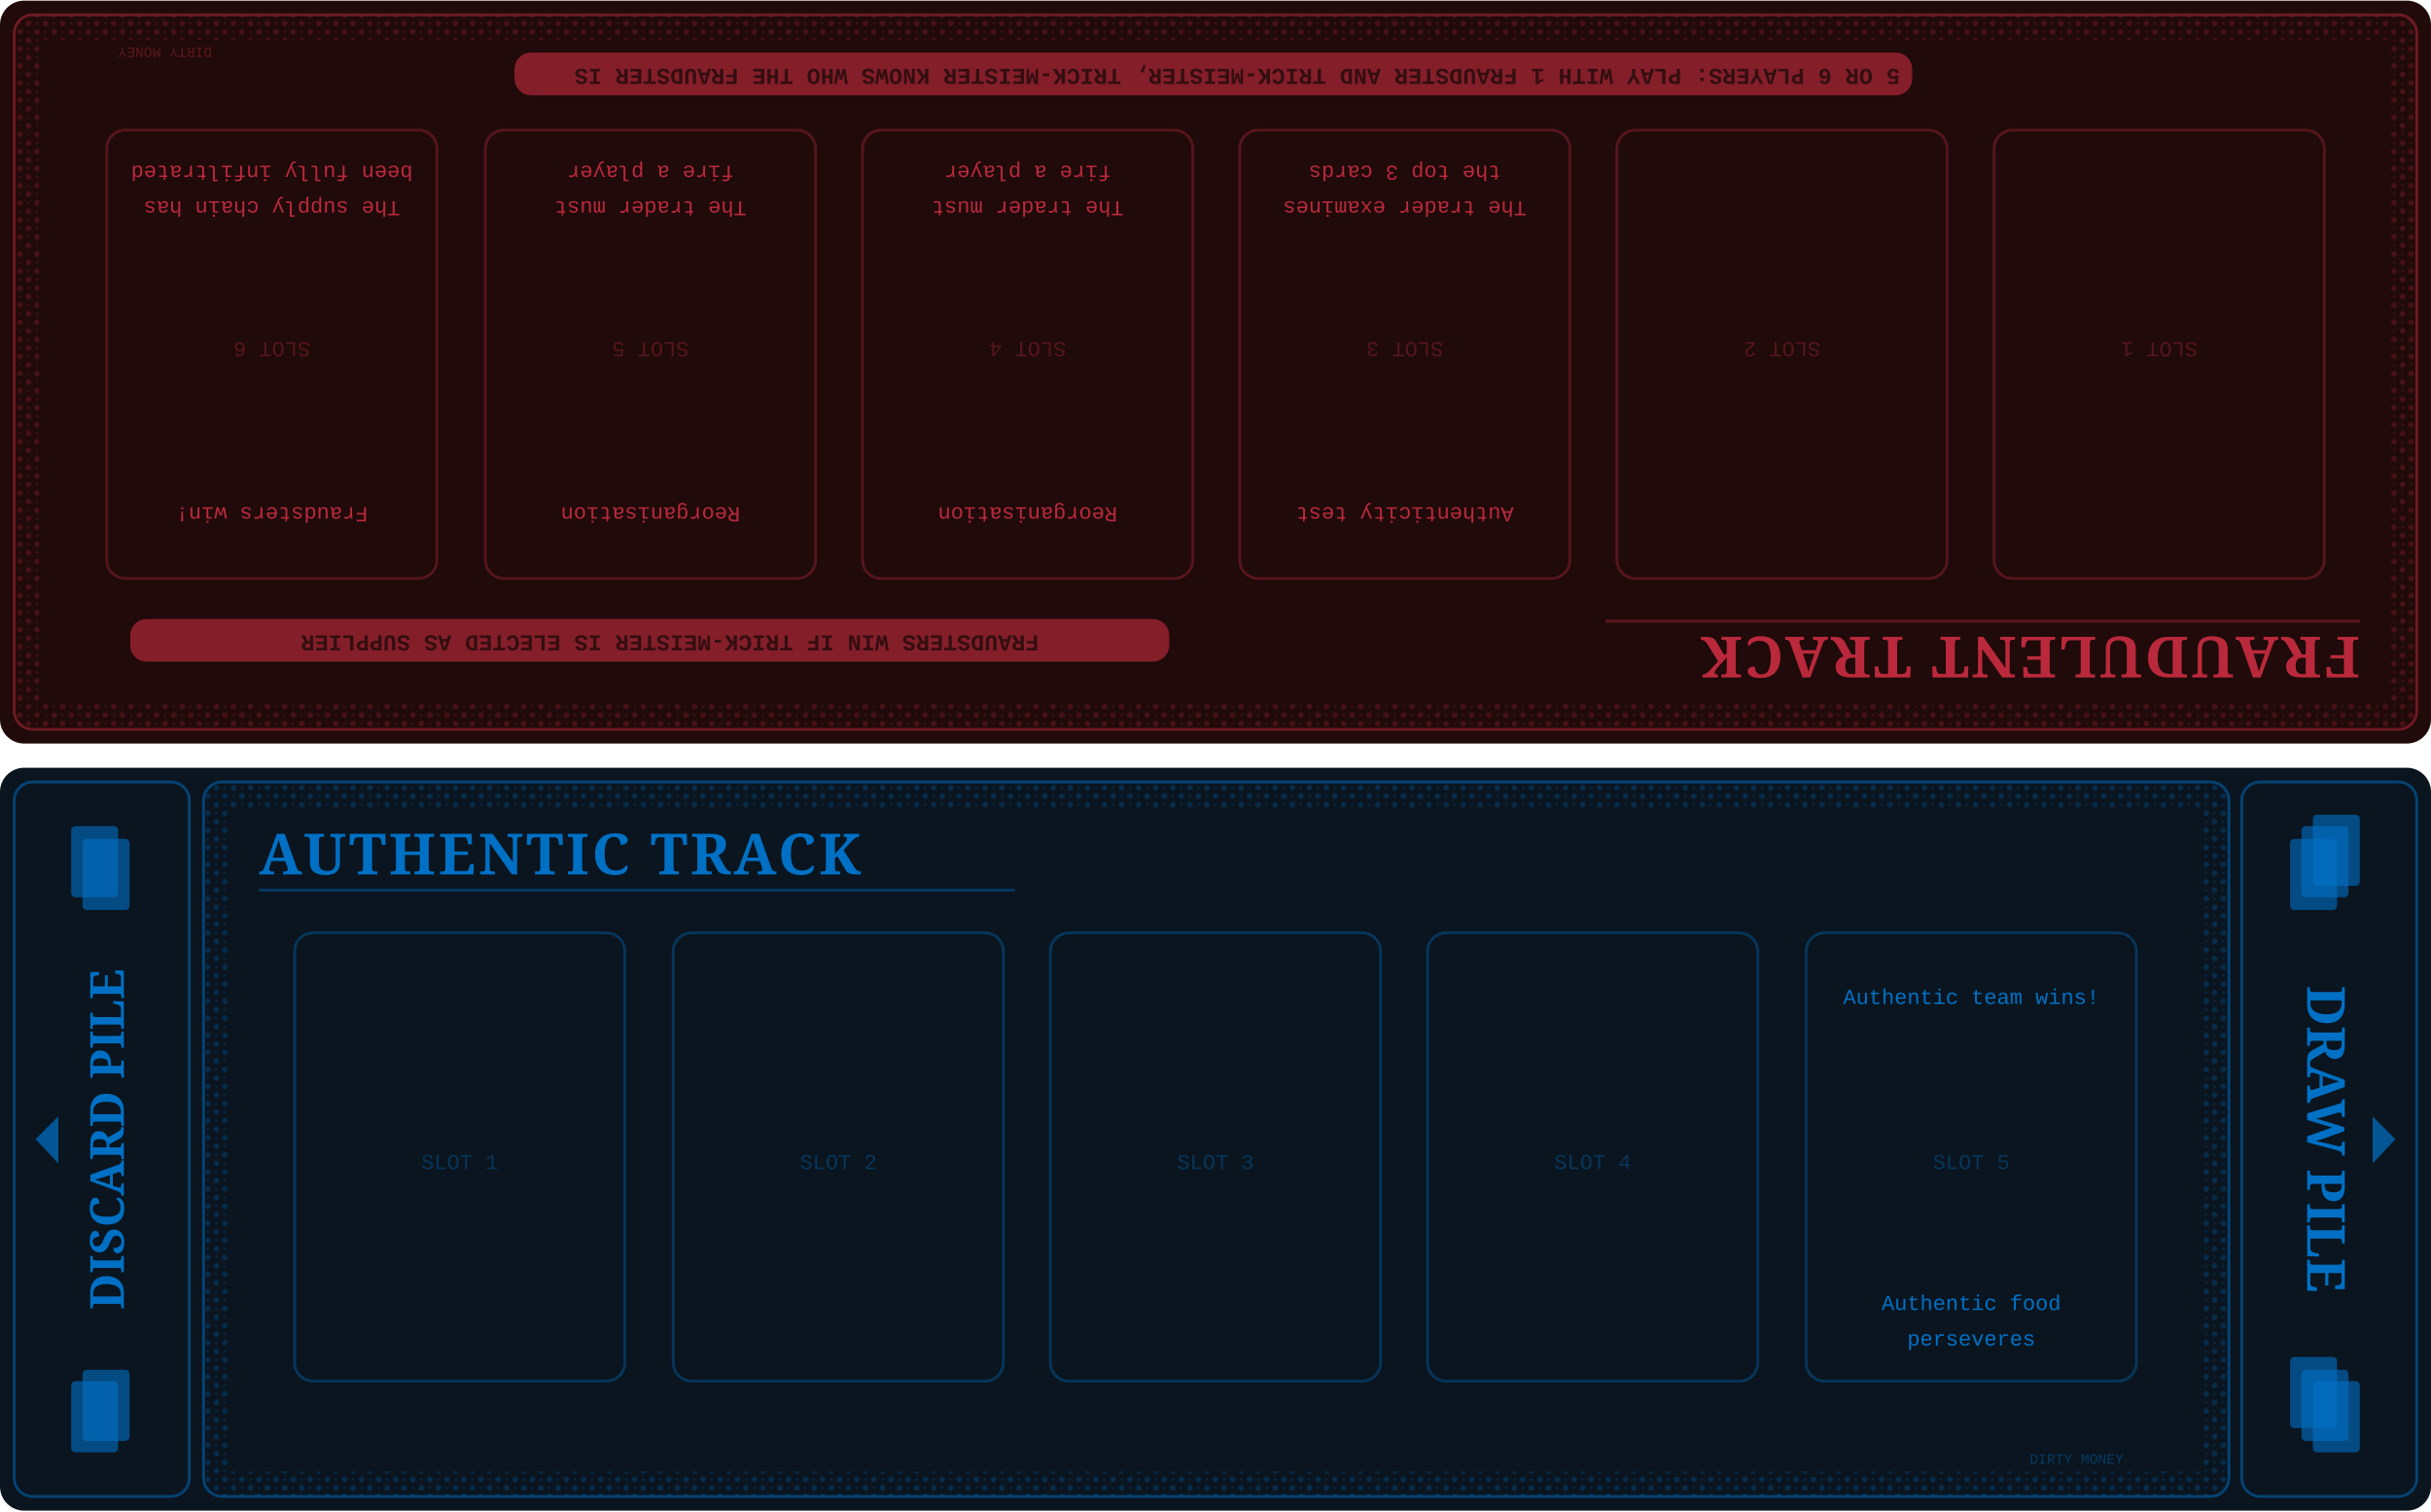
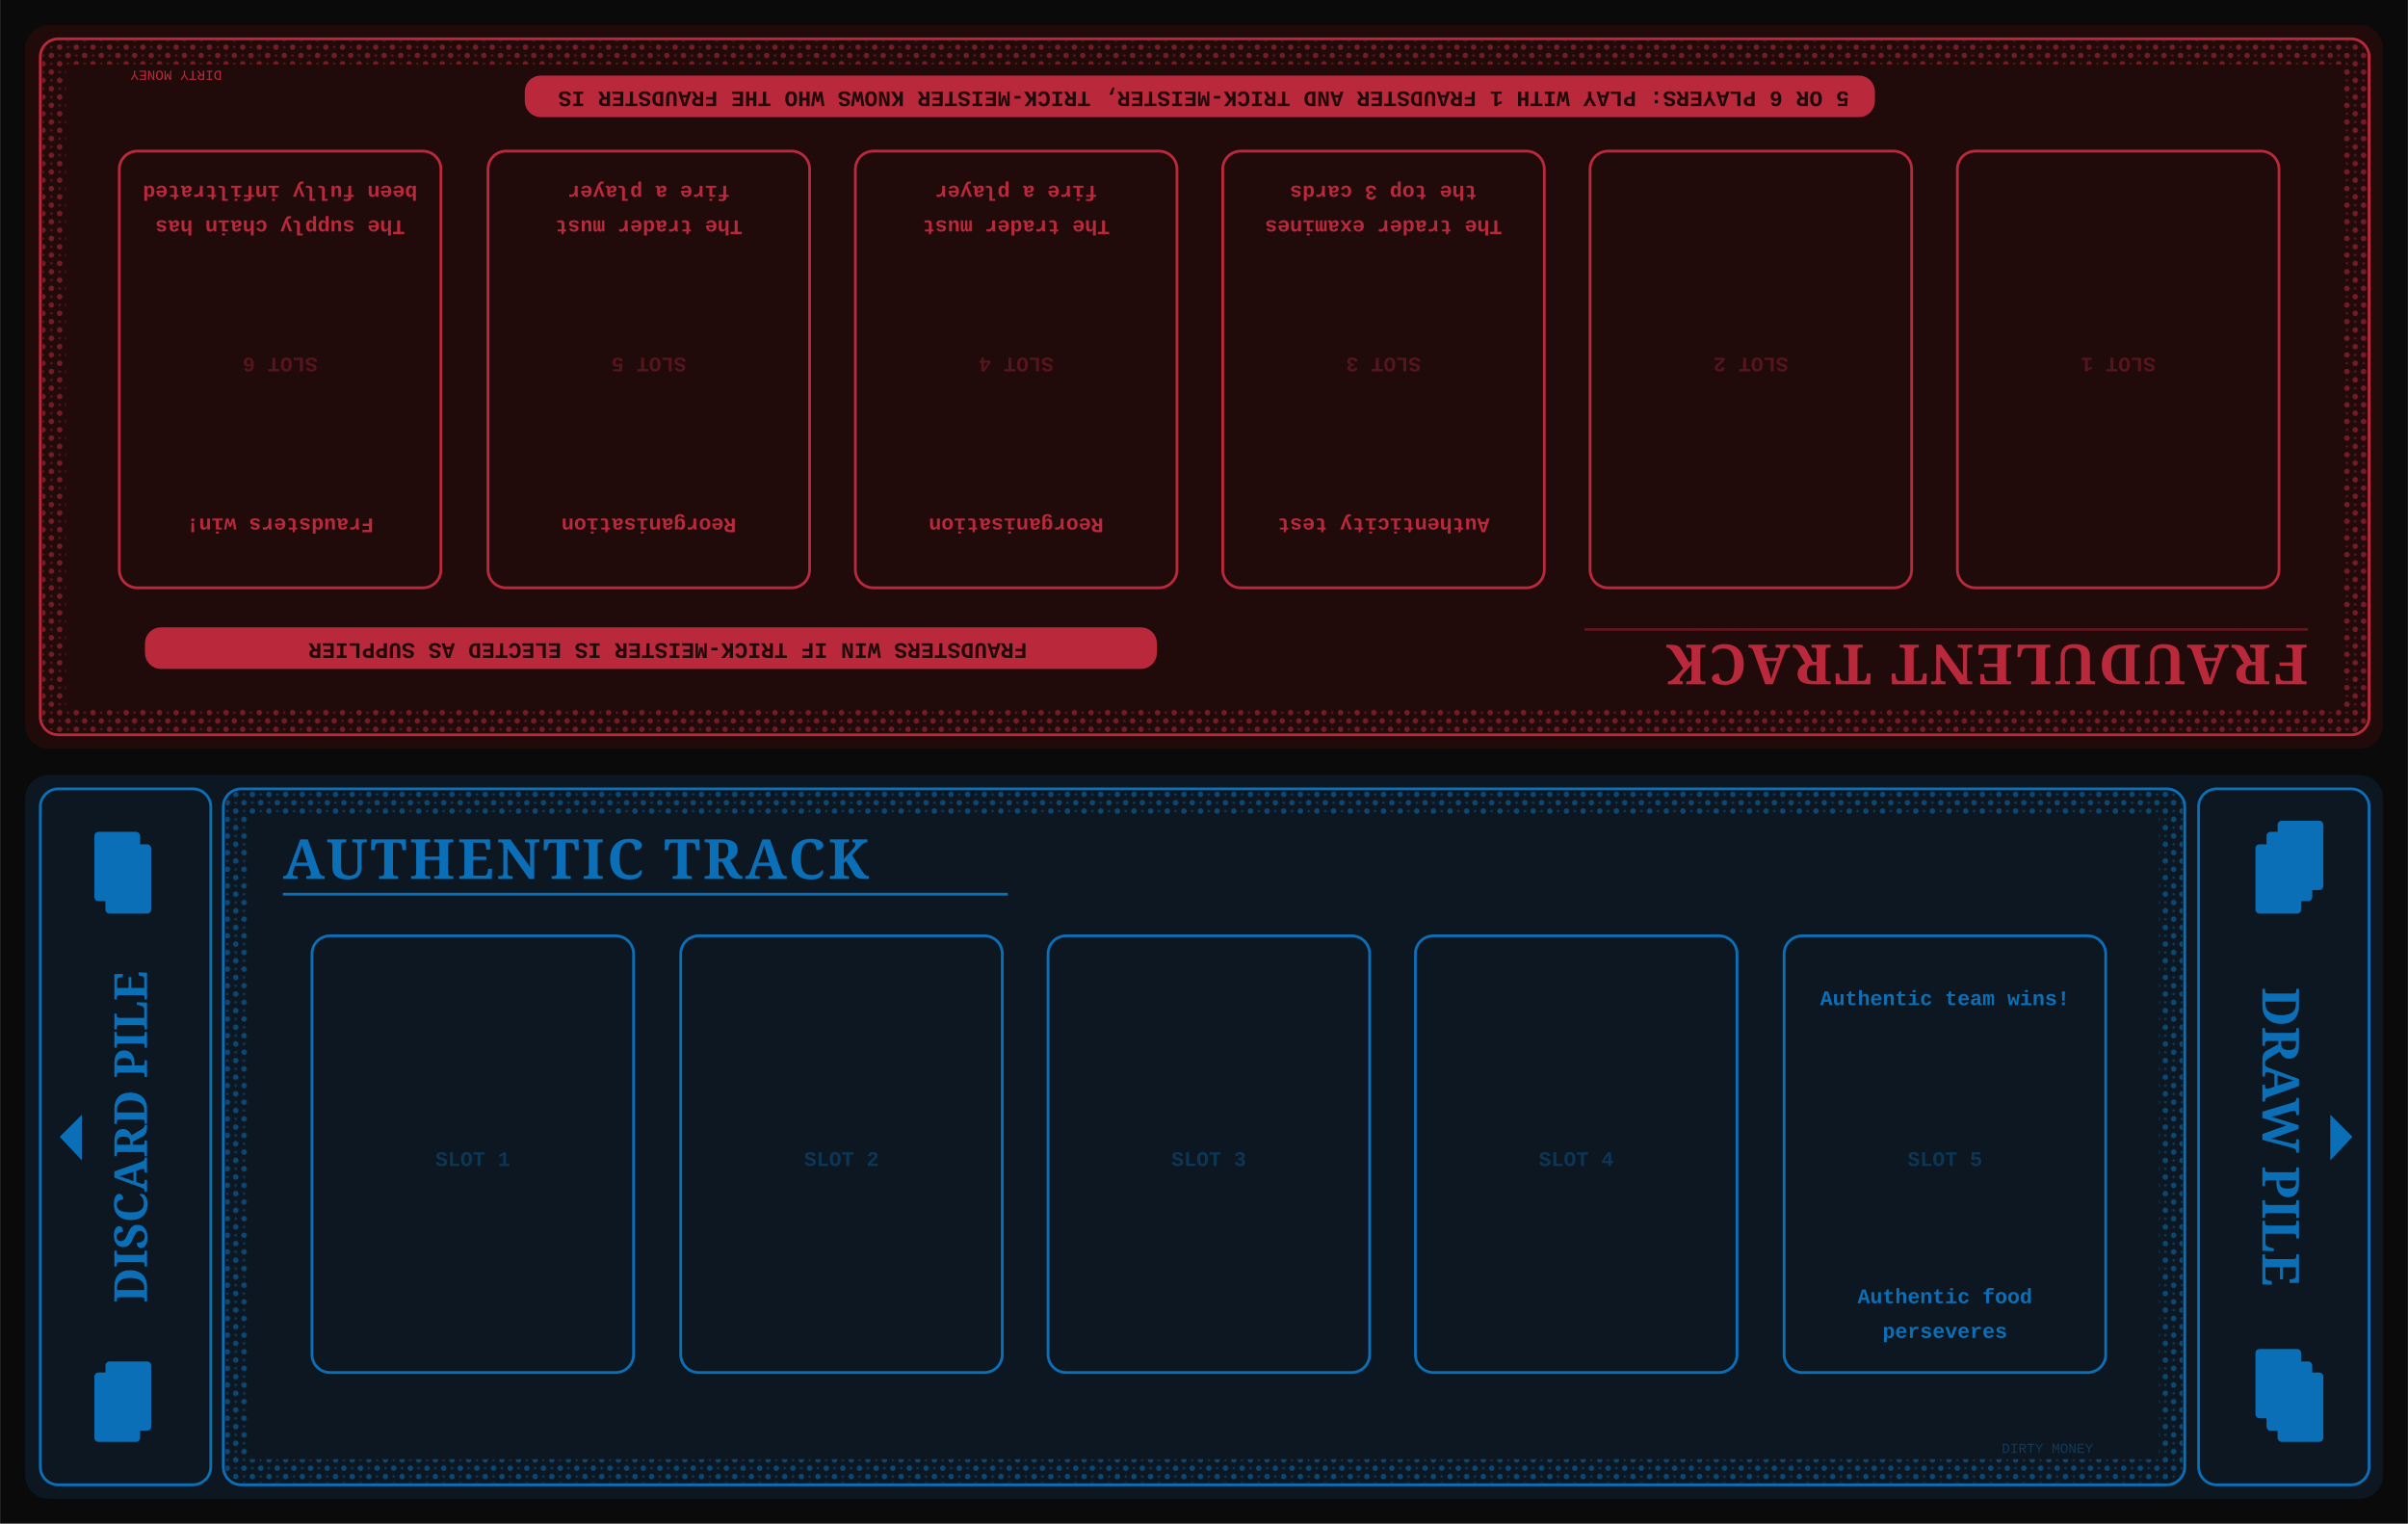
- <svg xmlns="http://www.w3.org/2000/svg" width="18.98in" height="11.8in" viewBox="0 0 1708 1061">
+ <svg xmlns="http://www.w3.org/2000/svg" width="490mm" height="310mm" viewBox="0 0 1737 1099">
  <defs>
    <pattern id="border-pattern-fraud" x="0" y="0" width="12" height="12" patternUnits="userSpaceOnUse">
      <circle cx="2" cy="2" r="1" fill="#ba293b" opacity="0.35" />
      <circle cx="8" cy="8" r="1" fill="#ba293b" opacity="0.35" />
      <circle cx="8" cy="2" r="2" fill="#ba293b" opacity="0.55" />
      <circle cx="2" cy="8" r="2" fill="#ba293b" opacity="0.55" />
    </pattern>
    <pattern id="border-pattern-auth" x="0" y="0" width="12" height="12" patternUnits="userSpaceOnUse">
-       <circle cx="2" cy="2" r="1" fill="#0070c4" opacity="0.35" />
-       <circle cx="8" cy="8" r="1" fill="#0070c4" opacity="0.35" />
-       <circle cx="8" cy="2" r="2" fill="#0070c4" opacity="0.55" />
-       <circle cx="2" cy="8" r="2" fill="#0070c4" opacity="0.55" />
+       <circle cx="2" cy="2" r="1" fill="#0b6fb7" opacity="0.35" />
+       <circle cx="8" cy="8" r="1" fill="#0b6fb7" opacity="0.35" />
+       <circle cx="8" cy="2" r="2" fill="#0b6fb7" opacity="0.55" />
+       <circle cx="2" cy="8" r="2" fill="#0b6fb7" opacity="0.55" />
    </pattern>
  </defs>
-   <g transform="translate(1708, 522) rotate(180)">
-     <g transform="translate(0, 0)">
-       <rect x="0" y="0" width="1708" height="522" rx="17" fill="#200a0a" />
-       <rect x="10" y="10" width="1688" height="502" rx="13" fill="none" stroke="#ba293b" stroke-width="2" opacity="0.5" />
-       <rect x="20" y="20" width="1669" height="483" rx="3" fill="none" stroke="url(#border-pattern-fraud)" stroke-width="17" opacity="0.45" />
-       <text x="50" y="75" font-family="Georgia, serif" font-size="40" font-weight="bold" fill="#ba293b" letter-spacing="2">FRAUDULENT TRACK</text>
-       <line x1="50" y1="86" x2="580" y2="86" stroke="#ba293b" stroke-width="2" opacity="0.4" />
-       <rect x="895" y="66" width="713" height="13" rx="3" fill="none" stroke="#ba293b" stroke-width="17" opacity="0.65" />
-       <text x="978" y="76" font-family="Courier New, monospace" font-size="16" font-weight="bold" fill="#200a0a" opacity="0.8">FRAUDSTERS WIN IF TRICK-MEISTER IS ELECTED AS SUPPLIER</text>
+   <rect x="0" y="0" width="1737" height="1099" fill="#0a0a0a" />
+   <g transform="translate(1737, 540) rotate(180)">
+     <g transform="translate(18, 0)">
+       <rect x="0" y="0" width="1701" height="522" rx="17" fill="#200a0a" />
+       <rect x="10" y="10" width="1680" height="502" rx="13" fill="none" stroke="#ba293b" stroke-width="2" opacity="1" />
+       <rect x="20" y="20" width="1660" height="482" rx="3" fill="none" stroke="url(#border-pattern-fraud)" stroke-width="17" opacity="1" />
+       <text x="54" y="75" font-family="Georgia, serif" font-size="40" font-weight="bold" fill="#ba293b" letter-spacing="2">FRAUDULENT TRACK</text>
+       <line x1="54" y1="86" x2="576" y2="86" stroke="#ba293b" stroke-width="2" opacity="0.4" />
+       <rect x="893" y="66" width="713" height="13" rx="3" fill="none" stroke="#ba293b" stroke-width="17" opacity="1" />
+       <text x="978" y="76" font-family="Courier New, monospace" font-size="16" font-weight="bold" fill="#200a0a" opacity="1">FRAUDSTERS WIN IF TRICK-MEISTER IS ELECTED AS SUPPLIER</text>
      <g transform="translate(75, 116)">
-         <rect x="0" y="0" width="232" height="315" rx="13" fill="none" stroke="#ba293b" stroke-width="2" opacity="0.35" />
-         <text x="116" y="166" font-family="Courier New, monospace" font-size="15" fill="#ba293b" text-anchor="middle" opacity="0.35">SLOT 1</text>
+         <rect x="0" y="0" width="232" height="315" rx="13" fill="none" stroke="#ba293b" stroke-width="2" opacity="1" />
+         <text x="116" y="166" font-family="Courier New, monospace" font-size="15" font-weight="bold" fill="#ba293b" text-anchor="middle" opacity="0.35">SLOT 1</text>
      </g>
      <g transform="translate(340, 116)">
-         <rect x="0" y="0" width="232" height="315" rx="13" fill="none" stroke="#ba293b" stroke-width="2" opacity="0.35" />
-         <text x="116" y="166" font-family="Courier New, monospace" font-size="15" fill="#ba293b" text-anchor="middle" opacity="0.35">SLOT 2</text>
+         <rect x="0" y="0" width="232" height="315" rx="13" fill="none" stroke="#ba293b" stroke-width="2" opacity="1" />
+         <text x="116" y="166" font-family="Courier New, monospace" font-size="15" font-weight="bold" fill="#ba293b" text-anchor="middle" opacity="0.35">SLOT 2</text>
      </g>
      <g transform="translate(605, 116)">
-         <rect x="0" y="0" width="232" height="315" rx="13" fill="none" stroke="#ba293b" stroke-width="2" opacity="0.35" />
-         <text x="116" y="50" font-family="Courier New, monospace" font-size="15" fill="#ba293b" text-anchor="middle" opacity="1">Authenticity test</text>
-         <text x="116" y="166" font-family="Courier New, monospace" font-size="15" fill="#ba293b" text-anchor="middle" opacity="0.35">SLOT 3</text>
-         <text x="116" y="265" font-family="Courier New, monospace" font-size="15" fill="#ba293b" text-anchor="middle" opacity="1">The trader examines</text>
-         <text x="116" y="290" font-family="Courier New, monospace" font-size="15" fill="#ba293b" text-anchor="middle" opacity="1">the top 3 cards</text>
+         <rect x="0" y="0" width="232" height="315" rx="13" fill="none" stroke="#ba293b" stroke-width="2" opacity="1" />
+         <text x="116" y="50" font-family="Courier New, monospace" font-size="15" font-weight="bold" fill="#ba293b" text-anchor="middle" opacity="1">Authenticity test</text>
+         <text x="116" y="166" font-family="Courier New, monospace" font-size="15" font-weight="bold" fill="#ba293b" text-anchor="middle" opacity="0.35">SLOT 3</text>
+         <text x="116" y="265" font-family="Courier New, monospace" font-size="15" font-weight="bold" fill="#ba293b" text-anchor="middle" opacity="1">The trader examines</text>
+         <text x="116" y="290" font-family="Courier New, monospace" font-size="15" font-weight="bold" fill="#ba293b" text-anchor="middle" opacity="1">the top 3 cards</text>
      </g>
      <g transform="translate(870, 116)">
-         <rect x="0" y="0" width="232" height="315" rx="13" fill="none" stroke="#ba293b" stroke-width="2" opacity="0.35" />
-         <text x="116" y="50" font-family="Courier New, monospace" font-size="15" fill="#ba293b" text-anchor="middle" opacity="1">Reorganisation</text>
-         <text x="116" y="166" font-family="Courier New, monospace" font-size="15" fill="#ba293b" text-anchor="middle" opacity="0.35">SLOT 4</text>
-         <text x="116" y="265" font-family="Courier New, monospace" font-size="15" fill="#ba293b" text-anchor="middle" opacity="1">The trader must</text>
-         <text x="116" y="290" font-family="Courier New, monospace" font-size="15" fill="#ba293b" text-anchor="middle" opacity="1">fire a player</text>
+         <rect x="0" y="0" width="232" height="315" rx="13" fill="none" stroke="#ba293b" stroke-width="2" opacity="1" />
+         <text x="116" y="50" font-family="Courier New, monospace" font-size="15" font-weight="bold" fill="#ba293b" text-anchor="middle" opacity="1">Reorganisation</text>
+         <text x="116" y="166" font-family="Courier New, monospace" font-size="15" font-weight="bold" fill="#ba293b" text-anchor="middle" opacity="0.35">SLOT 4</text>
+         <text x="116" y="265" font-family="Courier New, monospace" font-size="15" font-weight="bold" fill="#ba293b" text-anchor="middle" opacity="1">The trader must</text>
+         <text x="116" y="290" font-family="Courier New, monospace" font-size="15" font-weight="bold" fill="#ba293b" text-anchor="middle" opacity="1">fire a player</text>
      </g>
      <g transform="translate(1135, 116)">
-         <rect x="0" y="0" width="232" height="315" rx="13" fill="none" stroke="#ba293b" stroke-width="2" opacity="0.35" />
-         <text x="116" y="50" font-family="Courier New, monospace" font-size="15" fill="#ba293b" text-anchor="middle" opacity="1">Reorganisation</text>
-         <text x="116" y="166" font-family="Courier New, monospace" font-size="15" fill="#ba293b" text-anchor="middle" opacity="0.35">SLOT 5</text>
-         <text x="116" y="265" font-family="Courier New, monospace" font-size="15" fill="#ba293b" text-anchor="middle" opacity="1">The trader must</text>
-         <text x="116" y="290" font-family="Courier New, monospace" font-size="15" fill="#ba293b" text-anchor="middle" opacity="1">fire a player</text>
+         <rect x="0" y="0" width="232" height="315" rx="13" fill="none" stroke="#ba293b" stroke-width="2" opacity="1" />
+         <text x="116" y="50" font-family="Courier New, monospace" font-size="15" font-weight="bold" fill="#ba293b" text-anchor="middle" opacity="1">Reorganisation</text>
+         <text x="116" y="166" font-family="Courier New, monospace" font-size="15" font-weight="bold" fill="#ba293b" text-anchor="middle" opacity="0.35">SLOT 5</text>
+         <text x="116" y="265" font-family="Courier New, monospace" font-size="15" font-weight="bold" fill="#ba293b" text-anchor="middle" opacity="1">The trader must</text>
+         <text x="116" y="290" font-family="Courier New, monospace" font-size="15" font-weight="bold" fill="#ba293b" text-anchor="middle" opacity="1">fire a player</text>
      </g>
      <g transform="translate(1401, 116)">
-         <rect x="0" y="0" width="232" height="315" rx="13" fill="none" stroke="#ba293b" stroke-width="2" opacity="0.35" />
-         <text x="116" y="50" font-family="Courier New, monospace" font-size="15" fill="#ba293b" text-anchor="middle" opacity="1">Fraudsters win!</text>
-         <text x="116" y="166" font-family="Courier New, monospace" font-size="15" fill="#ba293b" text-anchor="middle" opacity="0.35">SLOT 6</text>
-         <text x="116" y="265" font-family="Courier New, monospace" font-size="15" fill="#ba293b" text-anchor="middle" opacity="1">The supply chain has</text>
-         <text x="116" y="290" font-family="Courier New, monospace" font-size="15" fill="#ba293b" text-anchor="middle" opacity="1">been fully infiltrated</text>
+         <rect x="0" y="0" width="232" height="315" rx="13" fill="none" stroke="#ba293b" stroke-width="2" opacity="1" />
+         <text x="116" y="50" font-family="Courier New, monospace" font-size="15" font-weight="bold" fill="#ba293b" text-anchor="middle" opacity="1">Fraudsters win!</text>
+         <text x="116" y="166" font-family="Courier New, monospace" font-size="15" font-weight="bold" fill="#ba293b" text-anchor="middle" opacity="0.35">SLOT 6</text>
+         <text x="116" y="265" font-family="Courier New, monospace" font-size="15" font-weight="bold" fill="#ba293b" text-anchor="middle" opacity="1">The supply chain has</text>
+         <text x="116" y="290" font-family="Courier New, monospace" font-size="15" font-weight="bold" fill="#ba293b" text-anchor="middle" opacity="1">been fully infiltrated</text>
      </g>
-       <rect x="373" y="464" width="965" height="13" rx="3" fill="none" stroke="#ba293b" stroke-width="17" opacity="0.65" />
-       <text x="373" y="474" font-family="Courier New, monospace" font-size="16" font-weight="bold" fill="#200a0a" opacity="0.8">5 OR 6 PLAYERS: PLAY WITH 1 FRAUDSTER AND TRICK-MEISTER, TRICK-MEISTER KNOWS WHO THE FRAUDSTER IS</text>
-       <text x="1625" y="489" font-family="Courier New, monospace" font-size="10" fill="#ba293b" text-anchor="end" opacity="0.4">DIRTY MONEY</text>
+       <rect x="375" y="464" width="957" height="13" rx="3" fill="none" stroke="#ba293b" stroke-width="17" opacity="1" />
+       <text x="385" y="474" font-family="Courier New, monospace" font-size="16" font-weight="bold" fill="#200a0a" opacity="1">5 OR 6 PLAYERS: PLAY WITH 1 FRAUDSTER AND TRICK-MEISTER, TRICK-MEISTER KNOWS WHO THE FRAUDSTER IS</text>
+       <text x="1625" y="489" font-family="Courier New, monospace" font-size="10" fill="#ba293b" text-anchor="end" opacity="1">DIRTY MONEY</text>
    </g>
  </g>
-   <g transform="translate(0, 539)">
-     <rect x="0" y="0" width="1708" height="522" rx="17" fill="#0a1520" />
-     <rect x="10" y="10" width="123" height="502" rx="13" fill="none" stroke="#0070c4" stroke-width="2" opacity="0.5" />
-     <text x="71" y="277" font-family="Georgia, serif" font-size="33" font-weight="bold" fill="#0070c4" text-anchor="middle" transform="rotate(-90 71 261)">DISCARD PILE</text>
-     <path d="M 25 261 L 41 245 L 41 278 Z" fill="#0070c4" opacity="0.7" />
-     <rect x="50" y="41" width="33" height="50" rx="3" fill="#0070c4" opacity="0.6" />
-     <rect x="58" y="50" width="33" height="50" rx="3" fill="#0070c4" opacity="0.6" />
-     <rect x="50" y="431" width="33" height="50" rx="3" fill="#0070c4" opacity="0.6" />
-     <rect x="58" y="423" width="33" height="50" rx="3" fill="#0070c4" opacity="0.6" />
-     <rect x="1575" y="10" width="123" height="502" rx="13" fill="none" stroke="#0070c4" stroke-width="2" opacity="0.5" />
-     <text x="1637" y="277" font-family="Georgia, serif" font-size="37" font-weight="bold" fill="#0070c4" text-anchor="middle" transform="rotate(90 1637 261)">DRAW PILE</text>
-     <path d="M 1683 261 L 1667 245 L 1667 278 Z" fill="#0070c4" opacity="0.7" />
-     <rect x="1625" y="33" width="33" height="50" rx="3" fill="#0070c4" opacity="0.6" />
-     <rect x="1617" y="41" width="33" height="50" rx="3" fill="#0070c4" opacity="0.6" />
-     <rect x="1609" y="50" width="33" height="50" rx="3" fill="#0070c4" opacity="0.6" />
-     <rect x="1625" y="431" width="33" height="50" rx="3" fill="#0070c4" opacity="0.6" />
-     <rect x="1617" y="423" width="33" height="50" rx="3" fill="#0070c4" opacity="0.6" />
-     <rect x="1609" y="414" width="33" height="50" rx="3" fill="#0070c4" opacity="0.6" />
-     <rect x="143" y="10" width="1423" height="502" rx="13" fill="none" stroke="#0070c4" stroke-width="2" opacity="0.5" />
-     <rect x="153" y="20" width="1403" height="483" rx="3" fill="none" stroke="url(#border-pattern-auth)" stroke-width="17" opacity="0.45" />
-     <text x="182" y="75" font-family="Georgia, serif" font-size="40" font-weight="bold" fill="#0070c4" letter-spacing="2">AUTHENTIC TRACK</text>
-     <line x1="182" y1="86" x2="713" y2="86" stroke="#0070c4" stroke-width="2" opacity="0.4" />
+   <g transform="translate(18, 559)">
+     <rect x="0" y="0" width="1701" height="522" rx="17" fill="#0d1721" />
+     <rect x="11" y="10" width="123" height="502" rx="13" fill="none" stroke="#0b6fb7" stroke-width="2" opacity="1" />
+     <text x="72" y="277" font-family="Georgia, serif" font-size="33" font-weight="bold" fill="#0b6fb7" text-anchor="middle" transform="rotate(-90 72 261)">DISCARD PILE</text>
+     <path d="M 25 261 L 41 245 L 41 278 Z" fill="#0b6fb7" opacity="1" />
+     <rect x="50" y="41" width="33" height="50" rx="3" fill="#0b6fb7" opacity="1" />
+     <rect x="58" y="50" width="33" height="50" rx="3" fill="#0b6fb7" opacity="1" />
+     <rect x="50" y="431" width="33" height="50" rx="3" fill="#0b6fb7" opacity="1" />
+     <rect x="58" y="423" width="33" height="50" rx="3" fill="#0b6fb7" opacity="1" />
+     <rect x="1568" y="10" width="123" height="502" rx="13" fill="none" stroke="#0b6fb7" stroke-width="2" opacity="1" />
+     <text x="1630" y="277" font-family="Georgia, serif" font-size="37" font-weight="bold" fill="#0b6fb7" text-anchor="middle" transform="rotate(90 1630 261)">DRAW PILE</text>
+     <path d="M 1679 261 L 1663 245 L 1663 278 Z" fill="#0b6fb7" opacity="1" />
+     <rect x="1625" y="33" width="33" height="50" rx="3" fill="#0b6fb7" opacity="1" />
+     <rect x="1617" y="41" width="33" height="50" rx="3" fill="#0b6fb7" opacity="1" />
+     <rect x="1609" y="50" width="33" height="50" rx="3" fill="#0b6fb7" opacity="1" />
+     <rect x="1625" y="431" width="33" height="50" rx="3" fill="#0b6fb7" opacity="1" />
+     <rect x="1617" y="423" width="33" height="50" rx="3" fill="#0b6fb7" opacity="1" />
+     <rect x="1609" y="414" width="33" height="50" rx="3" fill="#0b6fb7" opacity="1" />
+     <rect x="143" y="10" width="1415" height="502" rx="13" fill="none" stroke="#0b6fb7" stroke-width="2" opacity="1" />
+     <rect x="153" y="20" width="1395" height="482" rx="3" fill="none" stroke="url(#border-pattern-auth)" stroke-width="17" opacity="1" />
+     <text x="186" y="75" font-family="Georgia, serif" font-size="40" font-weight="bold" fill="#0b6fb7" letter-spacing="2">AUTHENTIC TRACK</text>
+     <line x1="186" y1="86" x2="709" y2="86" stroke="#0b6fb7" stroke-width="2" opacity="1" />
    <g transform="translate(207, 116)">
-       <rect x="0" y="0" width="232" height="315" rx="13" fill="none" stroke="#0070c4" stroke-width="2" opacity="0.35" />
-       <text x="116" y="166" font-family="Courier New, monospace" font-size="15" fill="#0070c4" text-anchor="middle" opacity="0.35">SLOT 1</text>
+       <rect x="0" y="0" width="232" height="315" rx="13" fill="none" stroke="#0b6fb7" stroke-width="2" opacity="1" />
+       <text x="116" y="166" font-family="Courier New, monospace" font-size="15" font-weight="bold" fill="#0b6fb7" text-anchor="middle" opacity="0.35">SLOT 1</text>
    </g>
    <g transform="translate(473, 116)">
-       <rect x="0" y="0" width="232" height="315" rx="13" fill="none" stroke="#0070c4" stroke-width="2" opacity="0.35" />
-       <text x="116" y="166" font-family="Courier New, monospace" font-size="15" fill="#0070c4" text-anchor="middle" opacity="0.35">SLOT 2</text>
+       <rect x="0" y="0" width="232" height="315" rx="13" fill="none" stroke="#0b6fb7" stroke-width="2" opacity="1" />
+       <text x="116" y="166" font-family="Courier New, monospace" font-size="15" font-weight="bold" fill="#0b6fb7" text-anchor="middle" opacity="0.35">SLOT 2</text>
    </g>
    <g transform="translate(738, 116)">
-       <rect x="0" y="0" width="232" height="315" rx="13" fill="none" stroke="#0070c4" stroke-width="2" opacity="0.35" />
-       <text x="116" y="166" font-family="Courier New, monospace" font-size="15" fill="#0070c4" text-anchor="middle" opacity="0.35">SLOT 3</text>
+       <rect x="0" y="0" width="232" height="315" rx="13" fill="none" stroke="#0b6fb7" stroke-width="2" opacity="1" />
+       <text x="116" y="166" font-family="Courier New, monospace" font-size="15" font-weight="bold" fill="#0b6fb7" text-anchor="middle" opacity="0.35">SLOT 3</text>
    </g>
    <g transform="translate(1003, 116)">
-       <rect x="0" y="0" width="232" height="315" rx="13" fill="none" stroke="#0070c4" stroke-width="2" opacity="0.35" />
-       <text x="116" y="166" font-family="Courier New, monospace" font-size="15" fill="#0070c4" text-anchor="middle" opacity="0.35">SLOT 4</text>
+       <rect x="0" y="0" width="232" height="315" rx="13" fill="none" stroke="#0b6fb7" stroke-width="2" opacity="1" />
+       <text x="116" y="166" font-family="Courier New, monospace" font-size="15" font-weight="bold" fill="#0b6fb7" text-anchor="middle" opacity="0.35">SLOT 4</text>
    </g>
    <g transform="translate(1269, 116)">
-       <rect x="0" y="0" width="232" height="315" rx="13" fill="none" stroke="#0070c4" stroke-width="2" opacity="0.35" />
-       <text x="116" y="50" font-family="Courier New, monospace" font-size="15" fill="#0070c4" text-anchor="middle" opacity="1">Authentic team wins!</text>
-       <text x="116" y="166" font-family="Courier New, monospace" font-size="15" fill="#0070c4" text-anchor="middle" opacity="0.35">SLOT 5</text>
-       <text x="116" y="265" font-family="Courier New, monospace" font-size="15" fill="#0070c4" text-anchor="middle" opacity="1">Authentic food</text>
-       <text x="116" y="290" font-family="Courier New, monospace" font-size="15" fill="#0070c4" text-anchor="middle" opacity="1">perseveres</text>
+       <rect x="0" y="0" width="232" height="315" rx="13" fill="none" stroke="#0b6fb7" stroke-width="2" opacity="1" />
+       <text x="116" y="50" font-family="Courier New, monospace" font-size="15" font-weight="bold" fill="#0b6fb7" text-anchor="middle" opacity="1">Authentic team wins!</text>
+       <text x="116" y="166" font-family="Courier New, monospace" font-size="15" font-weight="bold" fill="#0b6fb7" text-anchor="middle" opacity="0.35">SLOT 5</text>
+       <text x="116" y="265" font-family="Courier New, monospace" font-size="15" font-weight="bold" fill="#0b6fb7" text-anchor="middle" opacity="1">Authentic food</text>
+       <text x="116" y="290" font-family="Courier New, monospace" font-size="15" font-weight="bold" fill="#0b6fb7" text-anchor="middle" opacity="1">perseveres</text>
    </g>
-     <text x="1492" y="489" font-family="Courier New, monospace" font-size="10" fill="#0070c4" text-anchor="end" opacity="0.4">DIRTY MONEY</text>
+     <text x="1492" y="489" font-family="Courier New, monospace" font-size="10" fill="#0b6fb7" text-anchor="end" opacity="0.4">DIRTY MONEY</text>
  </g>
</svg>
